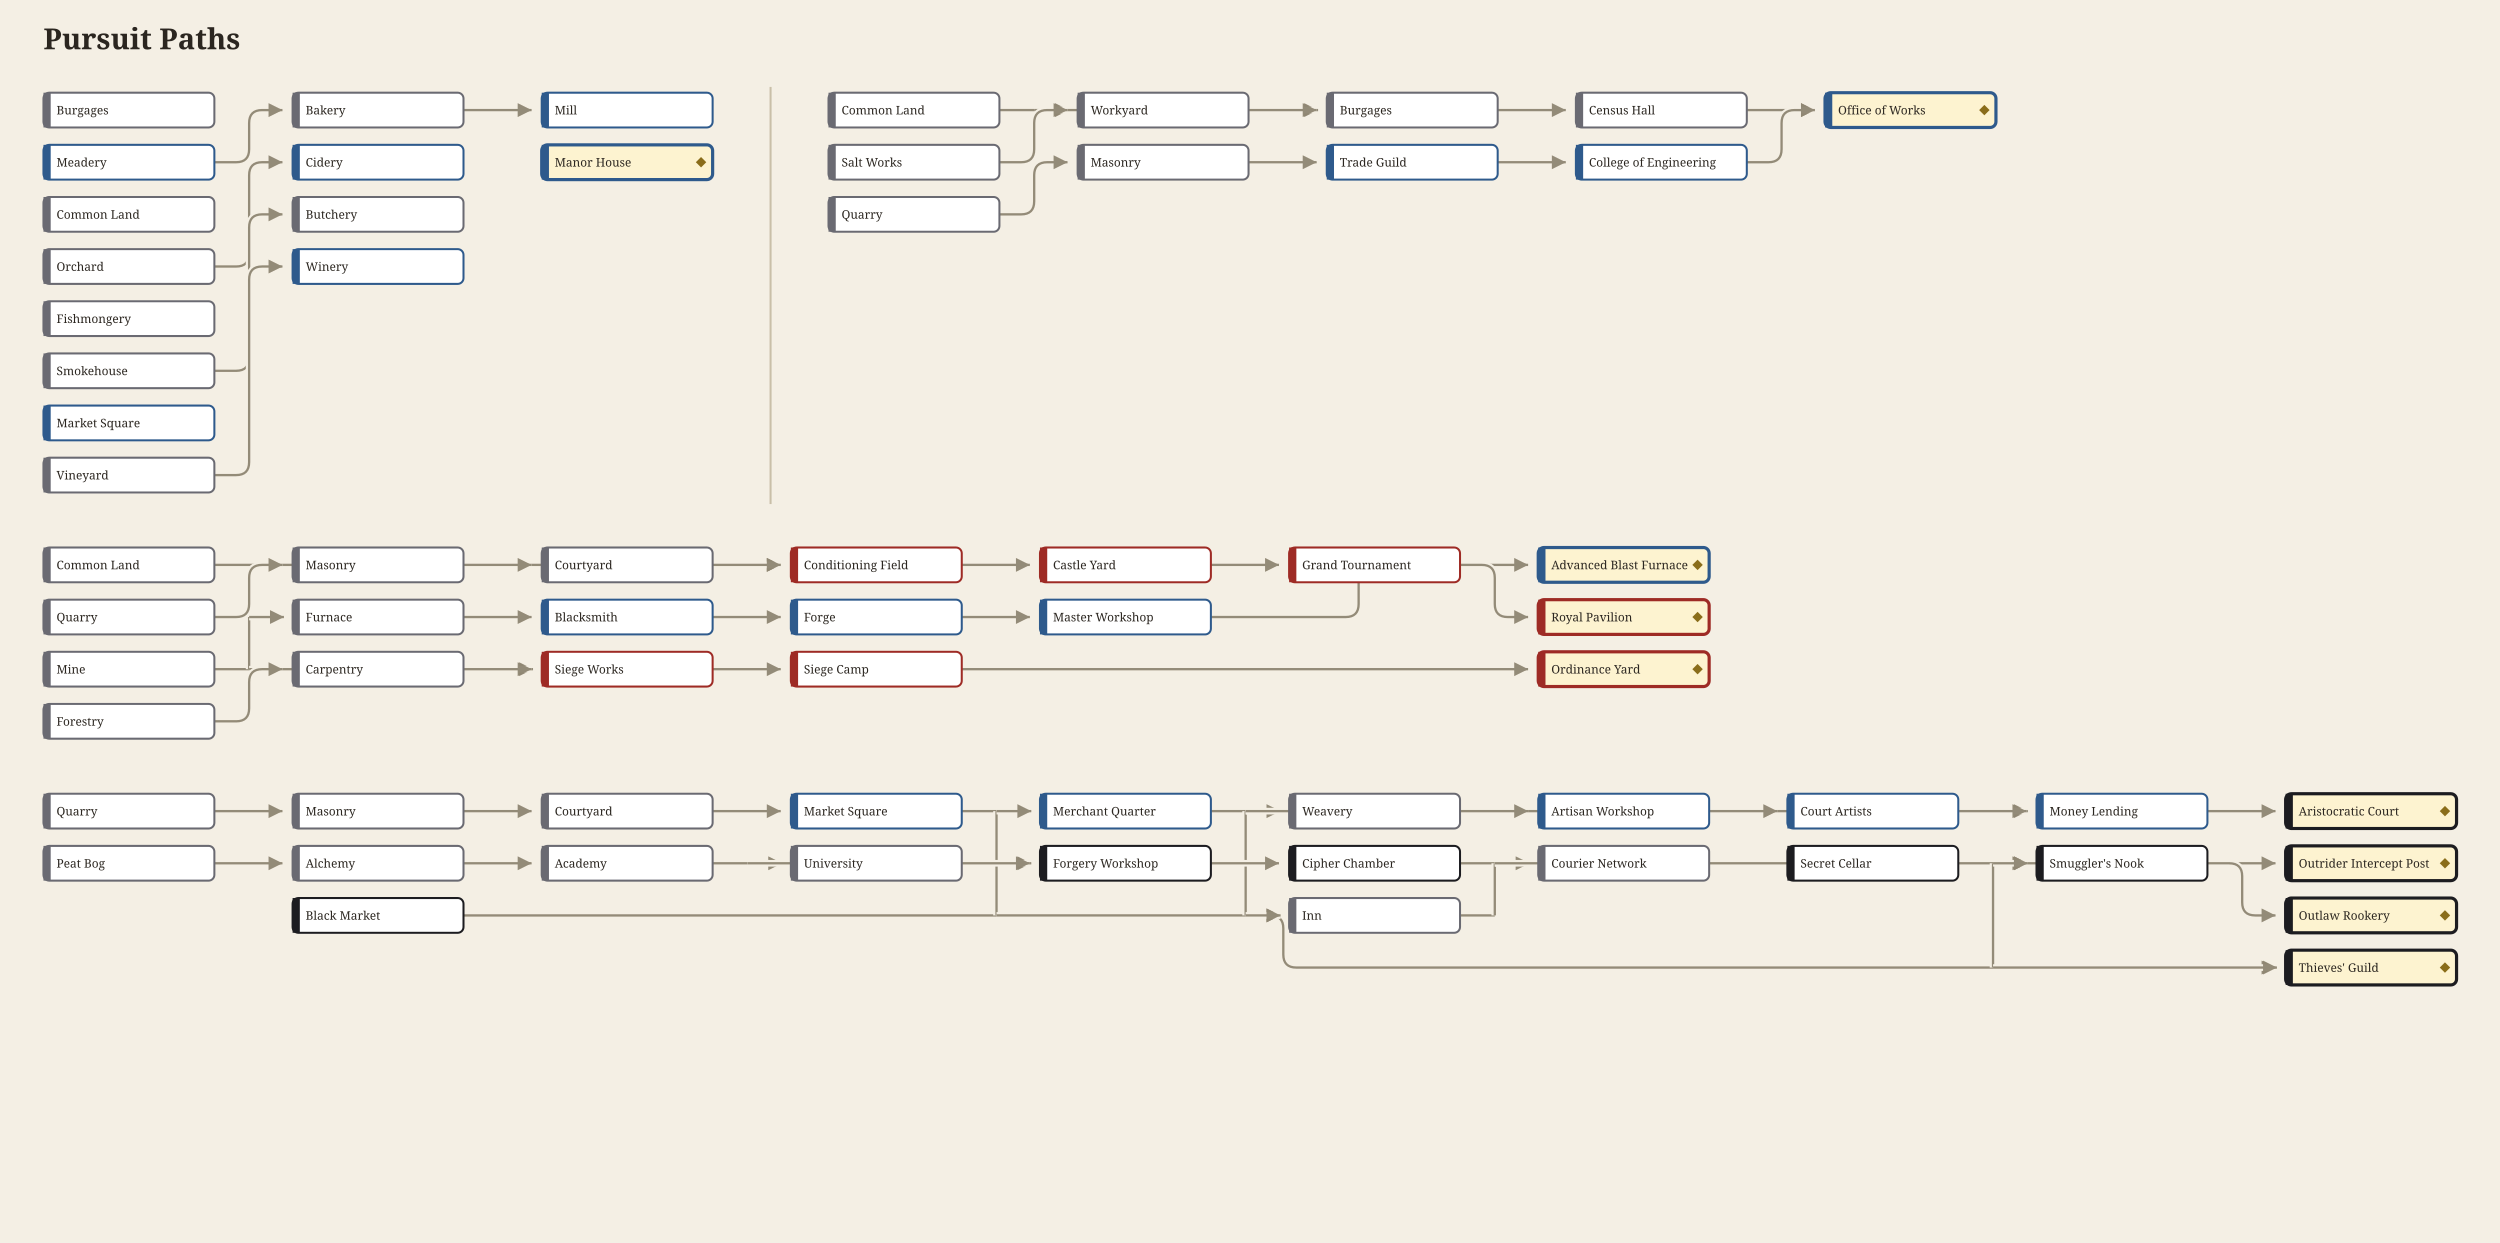
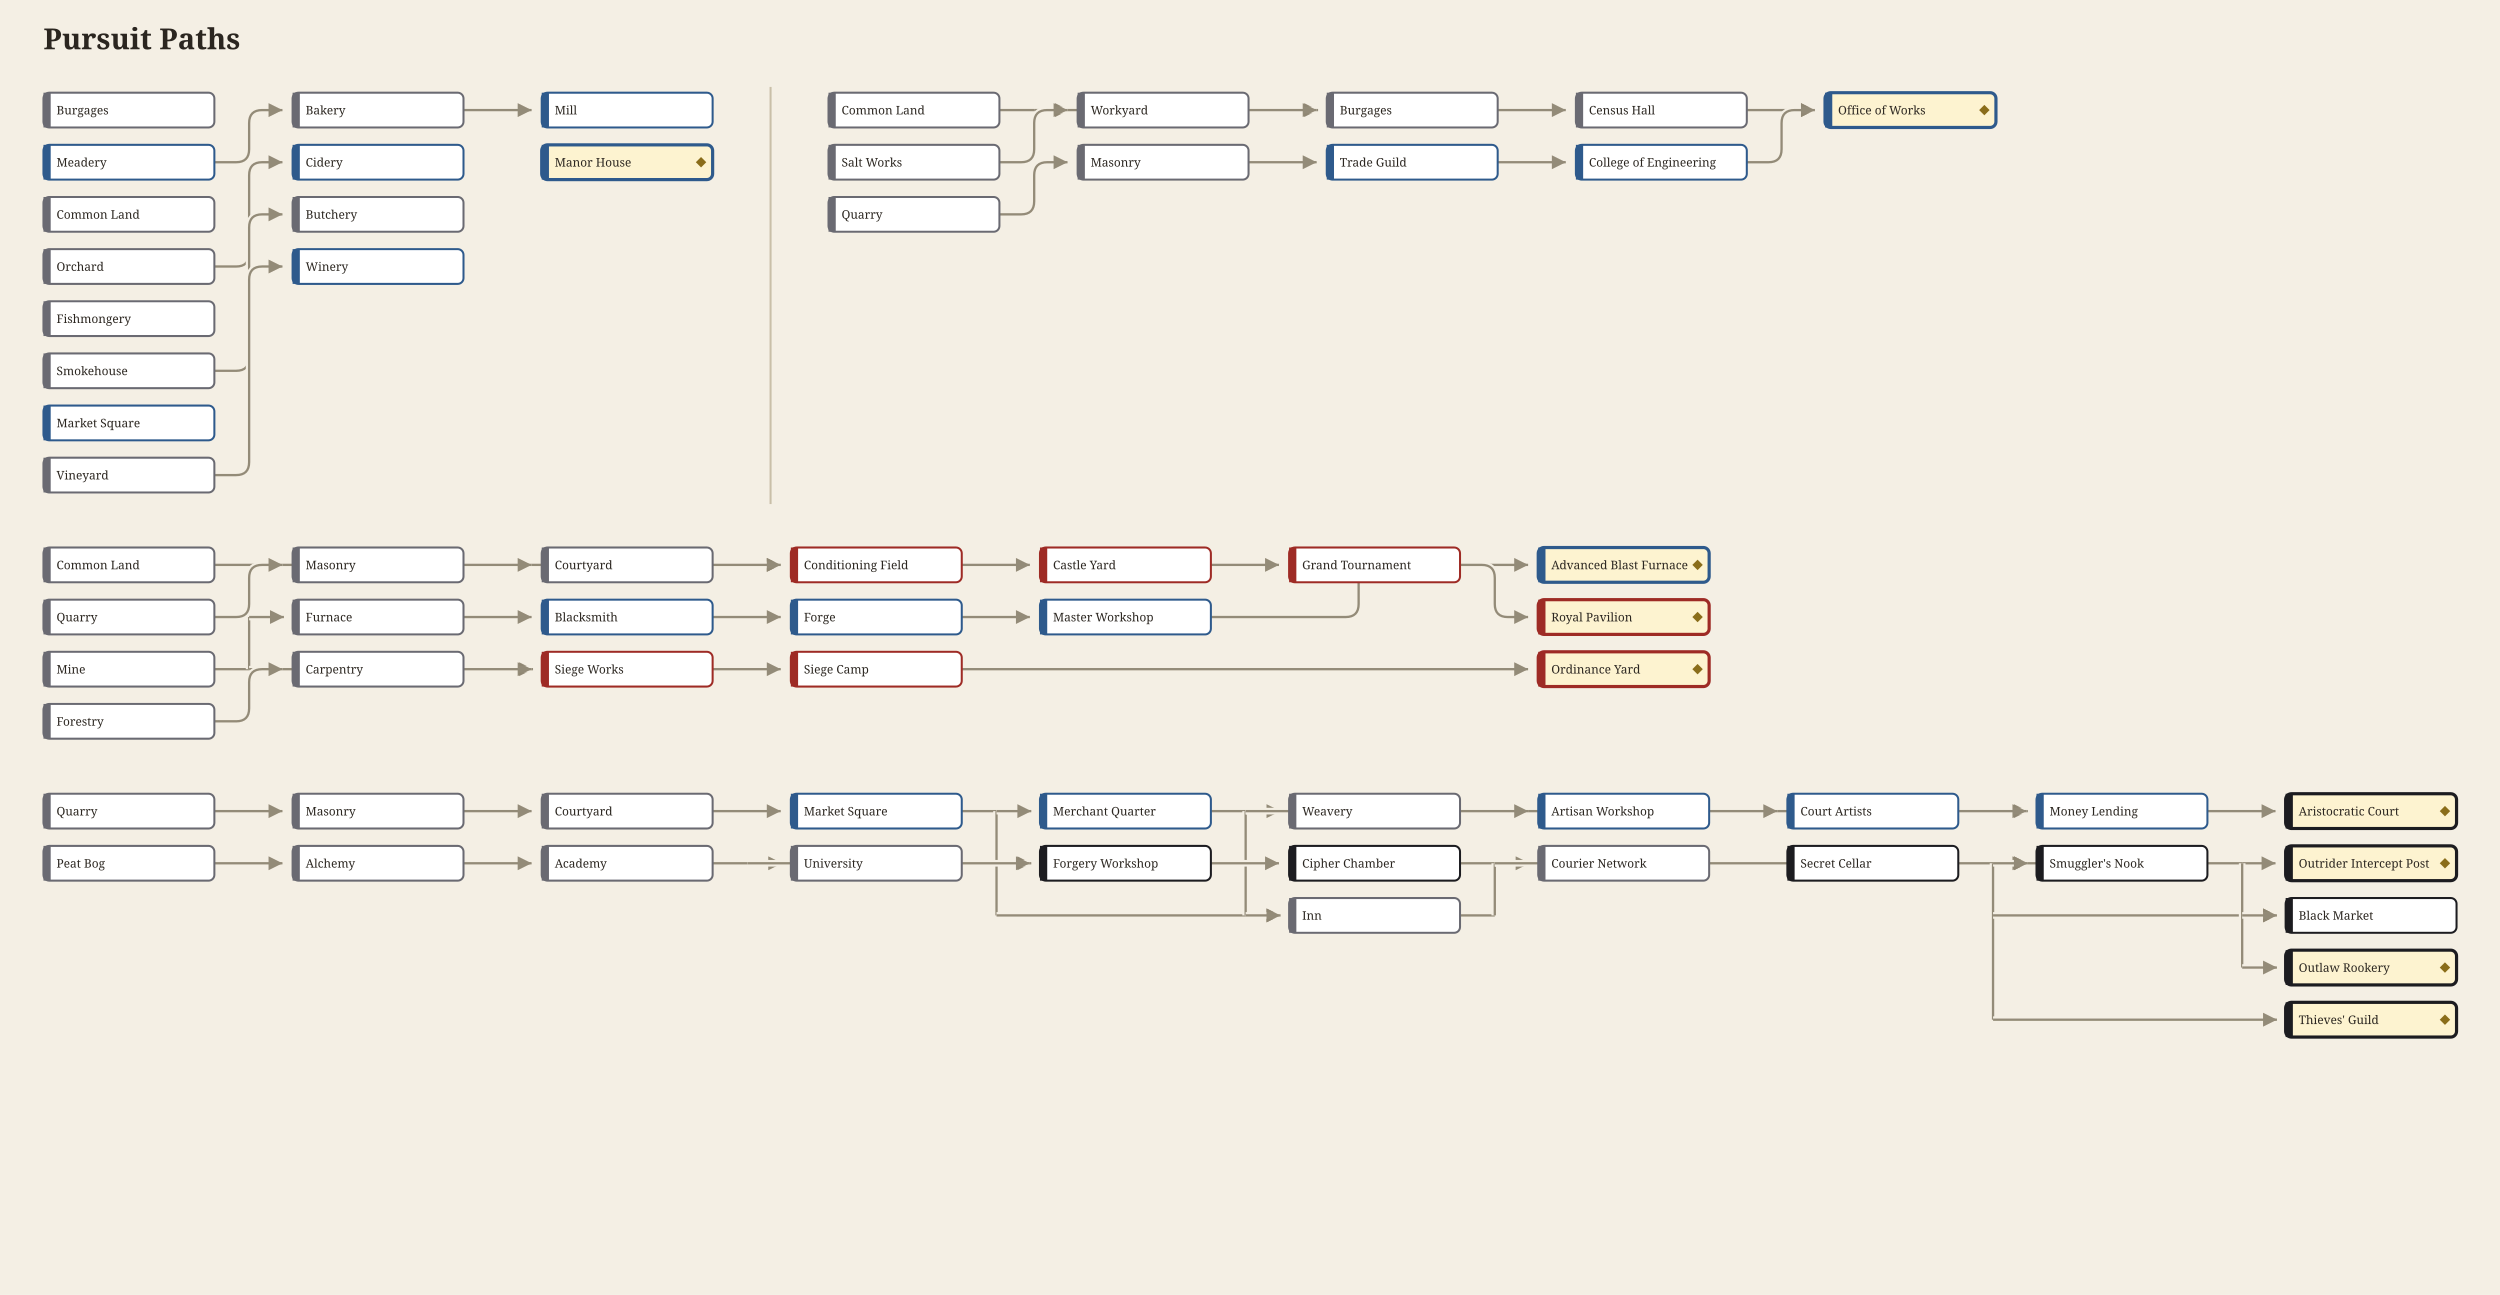
- <svg xmlns="http://www.w3.org/2000/svg" width="1726" height="858" viewBox="0 0 1726 858" font-family="Georgia, serif">
-   <rect width="1726" height="858" fill="#f4efe4" />
+ <svg xmlns="http://www.w3.org/2000/svg" width="1726" height="894" viewBox="0 0 1726 894" font-family="Georgia, serif">
+   <rect width="1726" height="894" fill="#f4efe4" />
  <defs>
    <marker id="arw-2E5A8C" markerWidth="7" markerHeight="7" refX="6" refY="3" orient="auto">
      <path d="M0,0 L6,3 L0,6 Z" fill="#2E5A8C" />
    </marker>
    <marker id="arw-9E2B25" markerWidth="7" markerHeight="7" refX="6" refY="3" orient="auto">
      <path d="M0,0 L6,3 L0,6 Z" fill="#9E2B25" />
    </marker>
    <marker id="arw-1c9c8c" markerWidth="7" markerHeight="7" refX="6" refY="3" orient="auto">
      <path d="M0,0 L6,3 L0,6 Z" fill="#1c9c8c" />
    </marker>
    <marker id="arw-C6A024" markerWidth="7" markerHeight="7" refX="6" refY="3" orient="auto">
      <path d="M0,0 L6,3 L0,6 Z" fill="#C6A024" />
    </marker>
    <marker id="arw-6A3D8F" markerWidth="7" markerHeight="7" refX="6" refY="3" orient="auto">
      <path d="M0,0 L6,3 L0,6 Z" fill="#6A3D8F" />
    </marker>
    <marker id="arw-CC6A1A" markerWidth="7" markerHeight="7" refX="6" refY="3" orient="auto">
      <path d="M0,0 L6,3 L0,6 Z" fill="#CC6A1A" />
    </marker>
    <marker id="arw-3a7d3a" markerWidth="7" markerHeight="7" refX="6" refY="3" orient="auto">
      <path d="M0,0 L6,3 L0,6 Z" fill="#3a7d3a" />
    </marker>
    <marker id="arw-b5347a" markerWidth="7" markerHeight="7" refX="6" refY="3" orient="auto">
      <path d="M0,0 L6,3 L0,6 Z" fill="#b5347a" />
    </marker>
    <marker id="arw-2b6f9e" markerWidth="7" markerHeight="7" refX="6" refY="3" orient="auto">
      <path d="M0,0 L6,3 L0,6 Z" fill="#2b6f9e" />
    </marker>
    <marker id="arw-8a6d1a" markerWidth="7" markerHeight="7" refX="6" refY="3" orient="auto">
      <path d="M0,0 L6,3 L0,6 Z" fill="#8a6d1a" />
    </marker>
    <marker id="arw-5f5647" markerWidth="7" markerHeight="7" refX="6" refY="3" orient="auto">
      <path d="M0,0 L6,3 L0,6 Z" fill="#5f5647" />
    </marker>
    <marker id="arw-7a2ea0" markerWidth="7" markerHeight="7" refX="6" refY="3" orient="auto">
      <path d="M0,0 L6,3 L0,6 Z" fill="#7a2ea0" />
    </marker>
    <marker id="arw-0f8a7e" markerWidth="7" markerHeight="7" refX="6" refY="3" orient="auto">
      <path d="M0,0 L6,3 L0,6 Z" fill="#0f8a7e" />
    </marker>
    <marker id="arw-a83232" markerWidth="7" markerHeight="7" refX="6" refY="3" orient="auto">
      <path d="M0,0 L6,3 L0,6 Z" fill="#a83232" />
    </marker>
    <marker id="arw-8f8672" markerWidth="7" markerHeight="7" refX="6" refY="3" orient="auto">
      <path d="M0,0 L6,3 L0,6 Z" fill="#8f8672" />
    </marker>
  </defs>
  <text x="30" y="34" font-size="20" font-weight="bold" fill="#2b2620">Pursuit Paths</text>
  <path d="M148,112 L163,112 Q172,112 172,103 L172,85 Q172,76 181,76 L195,76" fill="none" stroke="#f4efe4" stroke-width="4.6" opacity="1" />
  <path d="M148,112 L163,112 Q172,112 172,103 L172,85 Q172,76 181,76 L195,76" fill="none" stroke="#8f8672" stroke-width="1.6" opacity="0.95" marker-end="url(#arw-8f8672)" />
  <path d="M148,184 L163,184 Q172,184 172,175 L172,121 Q172,112 181,112 L195,112" fill="none" stroke="#f4efe4" stroke-width="4.6" opacity="1" />
  <path d="M148,184 L163,184 Q172,184 172,175 L172,121 Q172,112 181,112 L195,112" fill="none" stroke="#8f8672" stroke-width="1.6" opacity="0.95" marker-end="url(#arw-8f8672)" />
  <path d="M148,256 L163,256 Q172,256 172,247 L172,157 Q172,148 181,148 L195,148" fill="none" stroke="#f4efe4" stroke-width="4.6" opacity="1" />
  <path d="M148,256 L163,256 Q172,256 172,247 L172,157 Q172,148 181,148 L195,148" fill="none" stroke="#8f8672" stroke-width="1.6" opacity="0.95" marker-end="url(#arw-8f8672)" />
  <path d="M148,328 L163,328 Q172,328 172,319 L172,193 Q172,184 181,184 L195,184" fill="none" stroke="#f4efe4" stroke-width="4.6" opacity="1" />
  <path d="M148,328 L163,328 Q172,328 172,319 L172,193 Q172,184 181,184 L195,184" fill="none" stroke="#8f8672" stroke-width="1.6" opacity="0.95" marker-end="url(#arw-8f8672)" />
  <path d="M320,76 L367,76" fill="none" stroke="#f4efe4" stroke-width="4.6" opacity="1" />
  <path d="M320,76 L367,76" fill="none" stroke="#8f8672" stroke-width="1.6" opacity="0.95" marker-end="url(#arw-8f8672)" />
  <rect x="30" y="64" width="118" height="24" rx="4" fill="#ffffff" stroke="#6a6a72" stroke-width="1.4" />
  <rect x="30" y="64" width="5" height="24" fill="#6a6a72" />
  <text x="39" y="79" font-size="8.2" fill="#2b2620">Burgages</text>
  <rect x="30" y="100" width="118" height="24" rx="4" fill="#ffffff" stroke="#2E5A8C" stroke-width="1.4" />
  <rect x="30" y="100" width="5" height="24" fill="#2E5A8C" />
  <text x="39" y="115" font-size="8.2" fill="#2b2620">Meadery</text>
  <rect x="30" y="136" width="118" height="24" rx="4" fill="#ffffff" stroke="#6a6a72" stroke-width="1.4" />
  <rect x="30" y="136" width="5" height="24" fill="#6a6a72" />
  <text x="39" y="151" font-size="8.2" fill="#2b2620">Common Land</text>
  <rect x="30" y="172" width="118" height="24" rx="4" fill="#ffffff" stroke="#6a6a72" stroke-width="1.4" />
  <rect x="30" y="172" width="5" height="24" fill="#6a6a72" />
  <text x="39" y="187" font-size="8.2" fill="#2b2620">Orchard</text>
  <rect x="30" y="208" width="118" height="24" rx="4" fill="#ffffff" stroke="#6a6a72" stroke-width="1.4" />
  <rect x="30" y="208" width="5" height="24" fill="#6a6a72" />
  <text x="39" y="223" font-size="8.2" fill="#2b2620">Fishmongery</text>
  <rect x="30" y="244" width="118" height="24" rx="4" fill="#ffffff" stroke="#6a6a72" stroke-width="1.4" />
  <rect x="30" y="244" width="5" height="24" fill="#6a6a72" />
  <text x="39" y="259" font-size="8.2" fill="#2b2620">Smokehouse</text>
  <rect x="30" y="280" width="118" height="24" rx="4" fill="#ffffff" stroke="#2E5A8C" stroke-width="1.4" />
  <rect x="30" y="280" width="5" height="24" fill="#2E5A8C" />
  <text x="39" y="295" font-size="8.2" fill="#2b2620">Market Square</text>
  <rect x="30" y="316" width="118" height="24" rx="4" fill="#ffffff" stroke="#6a6a72" stroke-width="1.4" />
  <rect x="30" y="316" width="5" height="24" fill="#6a6a72" />
  <text x="39" y="331" font-size="8.2" fill="#2b2620">Vineyard</text>
  <rect x="202" y="64" width="118" height="24" rx="4" fill="#ffffff" stroke="#6a6a72" stroke-width="1.4" />
  <rect x="202" y="64" width="5" height="24" fill="#6a6a72" />
  <text x="211" y="79" font-size="8.2" fill="#2b2620">Bakery</text>
  <rect x="202" y="100" width="118" height="24" rx="4" fill="#ffffff" stroke="#2E5A8C" stroke-width="1.4" />
  <rect x="202" y="100" width="5" height="24" fill="#2E5A8C" />
  <text x="211" y="115" font-size="8.2" fill="#2b2620">Cidery</text>
  <rect x="202" y="136" width="118" height="24" rx="4" fill="#ffffff" stroke="#6a6a72" stroke-width="1.4" />
  <rect x="202" y="136" width="5" height="24" fill="#6a6a72" />
  <text x="211" y="151" font-size="8.2" fill="#2b2620">Butchery</text>
  <rect x="202" y="172" width="118" height="24" rx="4" fill="#ffffff" stroke="#2E5A8C" stroke-width="1.4" />
  <rect x="202" y="172" width="5" height="24" fill="#2E5A8C" />
  <text x="211" y="187" font-size="8.2" fill="#2b2620">Winery</text>
  <rect x="374" y="64" width="118" height="24" rx="4" fill="#ffffff" stroke="#2E5A8C" stroke-width="1.4" />
  <rect x="374" y="64" width="5" height="24" fill="#2E5A8C" />
  <text x="383" y="79" font-size="8.2" fill="#2b2620">Mill</text>
  <rect x="374" y="100" width="118" height="24" rx="4" fill="#fdf3d0" stroke="#2E5A8C" stroke-width="2.2" />
  <rect x="374" y="100" width="5" height="24" fill="#2E5A8C" />
  <text x="383" y="115" font-size="8.2" fill="#2b2620">Manor House</text>
  <polygon points="484.0,108.4 487.6,112.0 484.0,115.6 480.4,112.0" fill="#8a6d1a" />
  <line x1="532" y1="60" x2="532" y2="348" stroke="#c9bfa8" stroke-width="1.4" />
  <path d="M690,76 L714,76" fill="none" stroke="#f4efe4" stroke-width="4.6" opacity="1" />
  <path d="M690,76 L714,76" fill="none" stroke="#8f8672" stroke-width="1.6" opacity="0.95" />
  <path d="M714,76 L738,76" fill="none" stroke="#f4efe4" stroke-width="4.6" opacity="1" />
  <path d="M714,76 L738,76" fill="none" stroke="#8f8672" stroke-width="1.6" opacity="0.95" marker-end="url(#arw-8f8672)" />
  <path d="M714,76 L910,76" fill="none" stroke="#f4efe4" stroke-width="4.6" opacity="1" />
  <path d="M714,76 L910,76" fill="none" stroke="#8f8672" stroke-width="1.6" opacity="0.95" marker-end="url(#arw-8f8672)" />
  <path d="M690,112 L705,112 Q714,112 714,103 L714,85 Q714,76 723,76 L737,76" fill="none" stroke="#f4efe4" stroke-width="4.6" opacity="1" />
  <path d="M690,112 L705,112 Q714,112 714,103 L714,85 Q714,76 723,76 L737,76" fill="none" stroke="#8f8672" stroke-width="1.6" opacity="0.95" marker-end="url(#arw-8f8672)" />
  <path d="M690,148 L705,148 Q714,148 714,139 L714,121 Q714,112 723,112 L737,112" fill="none" stroke="#f4efe4" stroke-width="4.6" opacity="1" />
  <path d="M690,148 L705,148 Q714,148 714,139 L714,121 Q714,112 723,112 L737,112" fill="none" stroke="#8f8672" stroke-width="1.6" opacity="0.95" marker-end="url(#arw-8f8672)" />
  <path d="M862,76 L909,76" fill="none" stroke="#f4efe4" stroke-width="4.6" opacity="1" />
  <path d="M862,76 L909,76" fill="none" stroke="#8f8672" stroke-width="1.6" opacity="0.95" marker-end="url(#arw-8f8672)" />
  <path d="M862,112 L909,112" fill="none" stroke="#f4efe4" stroke-width="4.6" opacity="1" />
  <path d="M862,112 L909,112" fill="none" stroke="#8f8672" stroke-width="1.6" opacity="0.95" marker-end="url(#arw-8f8672)" />
  <path d="M1034,76 L1081,76" fill="none" stroke="#f4efe4" stroke-width="4.6" opacity="1" />
  <path d="M1034,76 L1081,76" fill="none" stroke="#8f8672" stroke-width="1.6" opacity="0.95" marker-end="url(#arw-8f8672)" />
  <path d="M1034,112 L1081,112" fill="none" stroke="#f4efe4" stroke-width="4.6" opacity="1" />
  <path d="M1034,112 L1081,112" fill="none" stroke="#8f8672" stroke-width="1.6" opacity="0.95" marker-end="url(#arw-8f8672)" />
  <path d="M1206,76 L1253,76" fill="none" stroke="#f4efe4" stroke-width="4.6" opacity="1" />
  <path d="M1206,76 L1253,76" fill="none" stroke="#8f8672" stroke-width="1.6" opacity="0.95" marker-end="url(#arw-8f8672)" />
  <path d="M1206,112 L1221,112 Q1230,112 1230,103 L1230,85 Q1230,76 1239,76 L1253,76" fill="none" stroke="#f4efe4" stroke-width="4.6" opacity="1" />
  <path d="M1206,112 L1221,112 Q1230,112 1230,103 L1230,85 Q1230,76 1239,76 L1253,76" fill="none" stroke="#8f8672" stroke-width="1.6" opacity="0.95" marker-end="url(#arw-8f8672)" />
  <rect x="572" y="64" width="118" height="24" rx="4" fill="#ffffff" stroke="#6a6a72" stroke-width="1.4" />
  <rect x="572" y="64" width="5" height="24" fill="#6a6a72" />
  <text x="581" y="79" font-size="8.2" fill="#2b2620">Common Land</text>
  <rect x="572" y="100" width="118" height="24" rx="4" fill="#ffffff" stroke="#6a6a72" stroke-width="1.4" />
  <rect x="572" y="100" width="5" height="24" fill="#6a6a72" />
  <text x="581" y="115" font-size="8.2" fill="#2b2620">Salt Works</text>
  <rect x="572" y="136" width="118" height="24" rx="4" fill="#ffffff" stroke="#6a6a72" stroke-width="1.4" />
  <rect x="572" y="136" width="5" height="24" fill="#6a6a72" />
  <text x="581" y="151" font-size="8.2" fill="#2b2620">Quarry</text>
  <rect x="744" y="64" width="118" height="24" rx="4" fill="#ffffff" stroke="#6a6a72" stroke-width="1.4" />
  <rect x="744" y="64" width="5" height="24" fill="#6a6a72" />
  <text x="753" y="79" font-size="8.2" fill="#2b2620">Workyard</text>
  <rect x="744" y="100" width="118" height="24" rx="4" fill="#ffffff" stroke="#6a6a72" stroke-width="1.4" />
  <rect x="744" y="100" width="5" height="24" fill="#6a6a72" />
  <text x="753" y="115" font-size="8.2" fill="#2b2620">Masonry</text>
  <rect x="916" y="64" width="118" height="24" rx="4" fill="#ffffff" stroke="#6a6a72" stroke-width="1.4" />
  <rect x="916" y="64" width="5" height="24" fill="#6a6a72" />
  <text x="925" y="79" font-size="8.2" fill="#2b2620">Burgages</text>
  <rect x="916" y="100" width="118" height="24" rx="4" fill="#ffffff" stroke="#2E5A8C" stroke-width="1.4" />
  <rect x="916" y="100" width="5" height="24" fill="#2E5A8C" />
  <text x="925" y="115" font-size="8.2" fill="#2b2620">Trade Guild</text>
  <rect x="1088" y="64" width="118" height="24" rx="4" fill="#ffffff" stroke="#6a6a72" stroke-width="1.4" />
  <rect x="1088" y="64" width="5" height="24" fill="#6a6a72" />
  <text x="1097" y="79" font-size="8.2" fill="#2b2620">Census Hall</text>
  <rect x="1088" y="100" width="118" height="24" rx="4" fill="#ffffff" stroke="#2E5A8C" stroke-width="1.4" />
  <rect x="1088" y="100" width="5" height="24" fill="#2E5A8C" />
  <text x="1097" y="115" font-size="8.2" fill="#2b2620">College of Engineering</text>
  <rect x="1260" y="64" width="118" height="24" rx="4" fill="#fdf3d0" stroke="#2E5A8C" stroke-width="2.2" />
  <rect x="1260" y="64" width="5" height="24" fill="#2E5A8C" />
  <text x="1269" y="79" font-size="8.2" fill="#2b2620">Office of Works</text>
  <polygon points="1370.0,72.4 1373.6,76.0 1370.0,79.6 1366.4,76.0" fill="#8a6d1a" />
  <path d="M148,390 L539,390" fill="none" stroke="#f4efe4" stroke-width="4.6" opacity="1" />
  <path d="M148,390 L539,390" fill="none" stroke="#8f8672" stroke-width="1.6" opacity="0.95" marker-end="url(#arw-8f8672)" />
  <path d="M148,426 L163,426 Q172,426 172,417 L172,399 Q172,390 181,390 L195,390" fill="none" stroke="#f4efe4" stroke-width="4.6" opacity="1" />
  <path d="M148,426 L163,426 Q172,426 172,417 L172,399 Q172,390 181,390 L195,390" fill="none" stroke="#8f8672" stroke-width="1.6" opacity="0.95" marker-end="url(#arw-8f8672)" />
  <path d="M148,462 L172,462" fill="none" stroke="#f4efe4" stroke-width="4.6" opacity="1" />
  <path d="M148,462 L172,462" fill="none" stroke="#8f8672" stroke-width="1.6" opacity="0.95" />
  <path d="M172,426 L172,462" fill="none" stroke="#f4efe4" stroke-width="4.6" opacity="1" />
  <path d="M172,426 L172,462" fill="none" stroke="#8f8672" stroke-width="1.6" opacity="0.95" />
  <path d="M172,426 L196,426" fill="none" stroke="#f4efe4" stroke-width="4.6" opacity="1" />
  <path d="M172,426 L196,426" fill="none" stroke="#8f8672" stroke-width="1.6" opacity="0.95" marker-end="url(#arw-8f8672)" />
  <path d="M172,462 L368,462" fill="none" stroke="#f4efe4" stroke-width="4.6" opacity="1" />
  <path d="M172,462 L368,462" fill="none" stroke="#8f8672" stroke-width="1.6" opacity="0.95" marker-end="url(#arw-8f8672)" />
  <path d="M148,498 L163,498 Q172,498 172,489 L172,471 Q172,462 181,462 L195,462" fill="none" stroke="#f4efe4" stroke-width="4.6" opacity="1" />
  <path d="M148,498 L163,498 Q172,498 172,489 L172,471 Q172,462 181,462 L195,462" fill="none" stroke="#8f8672" stroke-width="1.6" opacity="0.95" marker-end="url(#arw-8f8672)" />
  <path d="M320,390 L367,390" fill="none" stroke="#f4efe4" stroke-width="4.6" opacity="1" />
  <path d="M320,390 L367,390" fill="none" stroke="#8f8672" stroke-width="1.6" opacity="0.95" marker-end="url(#arw-8f8672)" />
  <path d="M320,426 L367,426" fill="none" stroke="#f4efe4" stroke-width="4.6" opacity="1" />
  <path d="M320,426 L367,426" fill="none" stroke="#8f8672" stroke-width="1.6" opacity="0.95" marker-end="url(#arw-8f8672)" />
  <path d="M320,462 L367,462" fill="none" stroke="#f4efe4" stroke-width="4.6" opacity="1" />
  <path d="M320,462 L367,462" fill="none" stroke="#8f8672" stroke-width="1.6" opacity="0.95" marker-end="url(#arw-8f8672)" />
  <path d="M492,390 L539,390" fill="none" stroke="#f4efe4" stroke-width="4.6" opacity="1" />
  <path d="M492,390 L539,390" fill="none" stroke="#8f8672" stroke-width="1.6" opacity="0.95" marker-end="url(#arw-8f8672)" />
  <path d="M492,426 L539,426" fill="none" stroke="#f4efe4" stroke-width="4.6" opacity="1" />
  <path d="M492,426 L539,426" fill="none" stroke="#8f8672" stroke-width="1.6" opacity="0.95" marker-end="url(#arw-8f8672)" />
  <path d="M492,462 L539,462" fill="none" stroke="#f4efe4" stroke-width="4.6" opacity="1" />
  <path d="M492,462 L539,462" fill="none" stroke="#8f8672" stroke-width="1.6" opacity="0.95" marker-end="url(#arw-8f8672)" />
  <path d="M664,390 L711,390" fill="none" stroke="#f4efe4" stroke-width="4.6" opacity="1" />
  <path d="M664,390 L711,390" fill="none" stroke="#8f8672" stroke-width="1.6" opacity="0.95" marker-end="url(#arw-8f8672)" />
  <path d="M664,426 L711,426" fill="none" stroke="#f4efe4" stroke-width="4.6" opacity="1" />
  <path d="M664,426 L711,426" fill="none" stroke="#8f8672" stroke-width="1.6" opacity="0.95" marker-end="url(#arw-8f8672)" />
  <path d="M664,462 L1055,462" fill="none" stroke="#f4efe4" stroke-width="4.6" opacity="1" />
  <path d="M664,462 L1055,462" fill="none" stroke="#8f8672" stroke-width="1.6" opacity="0.95" marker-end="url(#arw-8f8672)" />
  <path d="M836,390 L883,390" fill="none" stroke="#f4efe4" stroke-width="4.6" opacity="1" />
  <path d="M836,390 L883,390" fill="none" stroke="#8f8672" stroke-width="1.6" opacity="0.95" marker-end="url(#arw-8f8672)" />
  <path d="M836,426 L929,426 Q938,426 938,417 L938,399 Q938,390 947,390 L1055,390" fill="none" stroke="#f4efe4" stroke-width="4.6" opacity="1" />
  <path d="M836,426 L929,426 Q938,426 938,417 L938,399 Q938,390 947,390 L1055,390" fill="none" stroke="#8f8672" stroke-width="1.6" opacity="0.95" marker-end="url(#arw-8f8672)" />
  <path d="M1008,390 L1023,390 Q1032,390 1032,399 L1032,417 Q1032,426 1041,426 L1055,426" fill="none" stroke="#f4efe4" stroke-width="4.6" opacity="1" />
  <path d="M1008,390 L1023,390 Q1032,390 1032,399 L1032,417 Q1032,426 1041,426 L1055,426" fill="none" stroke="#8f8672" stroke-width="1.6" opacity="0.95" marker-end="url(#arw-8f8672)" />
  <rect x="30" y="378" width="118" height="24" rx="4" fill="#ffffff" stroke="#6a6a72" stroke-width="1.4" />
  <rect x="30" y="378" width="5" height="24" fill="#6a6a72" />
  <text x="39" y="393" font-size="8.2" fill="#2b2620">Common Land</text>
  <rect x="30" y="414" width="118" height="24" rx="4" fill="#ffffff" stroke="#6a6a72" stroke-width="1.4" />
  <rect x="30" y="414" width="5" height="24" fill="#6a6a72" />
  <text x="39" y="429" font-size="8.2" fill="#2b2620">Quarry</text>
  <rect x="30" y="450" width="118" height="24" rx="4" fill="#ffffff" stroke="#6a6a72" stroke-width="1.4" />
  <rect x="30" y="450" width="5" height="24" fill="#6a6a72" />
  <text x="39" y="465" font-size="8.2" fill="#2b2620">Mine</text>
  <rect x="30" y="486" width="118" height="24" rx="4" fill="#ffffff" stroke="#6a6a72" stroke-width="1.4" />
  <rect x="30" y="486" width="5" height="24" fill="#6a6a72" />
  <text x="39" y="501" font-size="8.2" fill="#2b2620">Forestry</text>
  <rect x="202" y="378" width="118" height="24" rx="4" fill="#ffffff" stroke="#6a6a72" stroke-width="1.4" />
  <rect x="202" y="378" width="5" height="24" fill="#6a6a72" />
  <text x="211" y="393" font-size="8.2" fill="#2b2620">Masonry</text>
  <rect x="202" y="414" width="118" height="24" rx="4" fill="#ffffff" stroke="#6a6a72" stroke-width="1.4" />
  <rect x="202" y="414" width="5" height="24" fill="#6a6a72" />
  <text x="211" y="429" font-size="8.2" fill="#2b2620">Furnace</text>
  <rect x="202" y="450" width="118" height="24" rx="4" fill="#ffffff" stroke="#6a6a72" stroke-width="1.4" />
  <rect x="202" y="450" width="5" height="24" fill="#6a6a72" />
  <text x="211" y="465" font-size="8.2" fill="#2b2620">Carpentry</text>
  <rect x="374" y="378" width="118" height="24" rx="4" fill="#ffffff" stroke="#6a6a72" stroke-width="1.4" />
  <rect x="374" y="378" width="5" height="24" fill="#6a6a72" />
  <text x="383" y="393" font-size="8.2" fill="#2b2620">Courtyard</text>
  <rect x="374" y="414" width="118" height="24" rx="4" fill="#ffffff" stroke="#2E5A8C" stroke-width="1.4" />
  <rect x="374" y="414" width="5" height="24" fill="#2E5A8C" />
  <text x="383" y="429" font-size="8.2" fill="#2b2620">Blacksmith</text>
  <rect x="374" y="450" width="118" height="24" rx="4" fill="#ffffff" stroke="#9E2B25" stroke-width="1.4" />
  <rect x="374" y="450" width="5" height="24" fill="#9E2B25" />
  <text x="383" y="465" font-size="8.2" fill="#2b2620">Siege Works</text>
  <rect x="546" y="378" width="118" height="24" rx="4" fill="#ffffff" stroke="#9E2B25" stroke-width="1.4" />
  <rect x="546" y="378" width="5" height="24" fill="#9E2B25" />
  <text x="555" y="393" font-size="8.2" fill="#2b2620">Conditioning Field</text>
  <rect x="546" y="414" width="118" height="24" rx="4" fill="#ffffff" stroke="#2E5A8C" stroke-width="1.4" />
  <rect x="546" y="414" width="5" height="24" fill="#2E5A8C" />
  <text x="555" y="429" font-size="8.2" fill="#2b2620">Forge</text>
  <rect x="546" y="450" width="118" height="24" rx="4" fill="#ffffff" stroke="#9E2B25" stroke-width="1.4" />
  <rect x="546" y="450" width="5" height="24" fill="#9E2B25" />
  <text x="555" y="465" font-size="8.2" fill="#2b2620">Siege Camp</text>
  <rect x="718" y="378" width="118" height="24" rx="4" fill="#ffffff" stroke="#9E2B25" stroke-width="1.4" />
  <rect x="718" y="378" width="5" height="24" fill="#9E2B25" />
  <text x="727" y="393" font-size="8.2" fill="#2b2620">Castle Yard</text>
  <rect x="718" y="414" width="118" height="24" rx="4" fill="#ffffff" stroke="#2E5A8C" stroke-width="1.4" />
  <rect x="718" y="414" width="5" height="24" fill="#2E5A8C" />
  <text x="727" y="429" font-size="8.2" fill="#2b2620">Master Workshop</text>
  <rect x="890" y="378" width="118" height="24" rx="4" fill="#ffffff" stroke="#9E2B25" stroke-width="1.4" />
  <rect x="890" y="378" width="5" height="24" fill="#9E2B25" />
  <text x="899" y="393" font-size="8.2" fill="#2b2620">Grand Tournament</text>
  <rect x="1062" y="378" width="118" height="24" rx="4" fill="#fdf3d0" stroke="#2E5A8C" stroke-width="2.2" />
  <rect x="1062" y="378" width="5" height="24" fill="#2E5A8C" />
  <text x="1071" y="393" font-size="8.2" fill="#2b2620">Advanced Blast Furnace</text>
  <polygon points="1172.0,386.4 1175.6,390.0 1172.0,393.6 1168.4,390.0" fill="#8a6d1a" />
  <rect x="1062" y="414" width="118" height="24" rx="4" fill="#fdf3d0" stroke="#9E2B25" stroke-width="2.2" />
  <rect x="1062" y="414" width="5" height="24" fill="#9E2B25" />
  <text x="1071" y="429" font-size="8.2" fill="#2b2620">Royal Pavilion</text>
  <polygon points="1172.0,422.4 1175.6,426.0 1172.0,429.6 1168.4,426.0" fill="#8a6d1a" />
  <rect x="1062" y="450" width="118" height="24" rx="4" fill="#fdf3d0" stroke="#9E2B25" stroke-width="2.2" />
  <rect x="1062" y="450" width="5" height="24" fill="#9E2B25" />
  <text x="1071" y="465" font-size="8.2" fill="#2b2620">Ordinance Yard</text>
  <polygon points="1172.0,458.4 1175.6,462.0 1172.0,465.6 1168.4,462.0" fill="#8a6d1a" />
  <path d="M148,560 L195,560" fill="none" stroke="#f4efe4" stroke-width="4.6" opacity="1" />
  <path d="M148,560 L195,560" fill="none" stroke="#8f8672" stroke-width="1.6" opacity="0.95" marker-end="url(#arw-8f8672)" />
  <path d="M148,596 L195,596" fill="none" stroke="#f4efe4" stroke-width="4.6" opacity="1" />
  <path d="M148,596 L195,596" fill="none" stroke="#8f8672" stroke-width="1.6" opacity="0.95" marker-end="url(#arw-8f8672)" />
  <path d="M320,560 L367,560" fill="none" stroke="#f4efe4" stroke-width="4.6" opacity="1" />
  <path d="M320,560 L367,560" fill="none" stroke="#8f8672" stroke-width="1.6" opacity="0.95" marker-end="url(#arw-8f8672)" />
  <path d="M320,596 L367,596" fill="none" stroke="#f4efe4" stroke-width="4.6" opacity="1" />
  <path d="M320,596 L367,596" fill="none" stroke="#8f8672" stroke-width="1.6" opacity="0.95" marker-end="url(#arw-8f8672)" />
-   <path d="M320,632 L877,632 Q886,632 886,641 L886,659 Q886,668 895,668 L1571,668" fill="none" stroke="#f4efe4" stroke-width="4.6" opacity="1" />
-   <path d="M320,632 L877,632 Q886,632 886,641 L886,659 Q886,668 895,668 L1571,668" fill="none" stroke="#8f8672" stroke-width="1.6" opacity="0.95" marker-end="url(#arw-8f8672)" />
  <path d="M492,560 L539,560" fill="none" stroke="#f4efe4" stroke-width="4.6" opacity="1" />
  <path d="M492,560 L539,560" fill="none" stroke="#8f8672" stroke-width="1.6" opacity="0.95" marker-end="url(#arw-8f8672)" />
  <path d="M492,596 L516,596" fill="none" stroke="#f4efe4" stroke-width="4.6" opacity="1" />
  <path d="M492,596 L516,596" fill="none" stroke="#8f8672" stroke-width="1.6" opacity="0.95" />
  <path d="M516,596 L540,596" fill="none" stroke="#f4efe4" stroke-width="4.6" opacity="1" />
  <path d="M516,596 L540,596" fill="none" stroke="#8f8672" stroke-width="1.6" opacity="0.95" marker-end="url(#arw-8f8672)" />
  <path d="M516,596 L712,596" fill="none" stroke="#f4efe4" stroke-width="4.6" opacity="1" />
  <path d="M516,596 L712,596" fill="none" stroke="#8f8672" stroke-width="1.6" opacity="0.95" marker-end="url(#arw-8f8672)" />
  <path d="M664,560 L688,560" fill="none" stroke="#f4efe4" stroke-width="4.6" opacity="1" />
  <path d="M664,560 L688,560" fill="none" stroke="#8f8672" stroke-width="1.6" opacity="0.95" />
  <path d="M688,560 L688,632" fill="none" stroke="#f4efe4" stroke-width="4.6" opacity="1" />
  <path d="M688,560 L688,632" fill="none" stroke="#8f8672" stroke-width="1.6" opacity="0.95" />
  <path d="M688,632 L884,632" fill="none" stroke="#f4efe4" stroke-width="4.6" opacity="1" />
  <path d="M688,632 L884,632" fill="none" stroke="#8f8672" stroke-width="1.6" opacity="0.95" marker-end="url(#arw-8f8672)" />
  <path d="M688,560 L712,560" fill="none" stroke="#f4efe4" stroke-width="4.6" opacity="1" />
  <path d="M688,560 L712,560" fill="none" stroke="#8f8672" stroke-width="1.6" opacity="0.95" marker-end="url(#arw-8f8672)" />
  <path d="M664,596 L711,596" fill="none" stroke="#f4efe4" stroke-width="4.6" opacity="1" />
  <path d="M664,596 L711,596" fill="none" stroke="#8f8672" stroke-width="1.6" opacity="0.95" marker-end="url(#arw-8f8672)" />
  <path d="M836,560 L860,560" fill="none" stroke="#f4efe4" stroke-width="4.6" opacity="1" />
  <path d="M836,560 L860,560" fill="none" stroke="#8f8672" stroke-width="1.6" opacity="0.95" />
  <path d="M860,560 L860,632" fill="none" stroke="#f4efe4" stroke-width="4.6" opacity="1" />
  <path d="M860,560 L860,632" fill="none" stroke="#8f8672" stroke-width="1.6" opacity="0.95" />
  <path d="M860,560 L884,560" fill="none" stroke="#f4efe4" stroke-width="4.6" opacity="1" />
  <path d="M860,560 L884,560" fill="none" stroke="#8f8672" stroke-width="1.6" opacity="0.95" marker-end="url(#arw-8f8672)" />
  <path d="M860,632 L884,632" fill="none" stroke="#f4efe4" stroke-width="4.6" opacity="1" />
  <path d="M860,632 L884,632" fill="none" stroke="#8f8672" stroke-width="1.6" opacity="0.95" marker-end="url(#arw-8f8672)" />
  <path d="M860,560 L1400,560" fill="none" stroke="#f4efe4" stroke-width="4.6" opacity="1" />
  <path d="M860,560 L1400,560" fill="none" stroke="#8f8672" stroke-width="1.6" opacity="0.95" marker-end="url(#arw-8f8672)" />
  <path d="M836,596 L883,596" fill="none" stroke="#f4efe4" stroke-width="4.6" opacity="1" />
  <path d="M836,596 L883,596" fill="none" stroke="#8f8672" stroke-width="1.6" opacity="0.95" marker-end="url(#arw-8f8672)" />
  <path d="M1008,560 L1055,560" fill="none" stroke="#f4efe4" stroke-width="4.6" opacity="1" />
  <path d="M1008,560 L1055,560" fill="none" stroke="#8f8672" stroke-width="1.6" opacity="0.95" marker-end="url(#arw-8f8672)" />
  <path d="M1008,596 L1571,596" fill="none" stroke="#f4efe4" stroke-width="4.6" opacity="1" />
  <path d="M1008,596 L1571,596" fill="none" stroke="#8f8672" stroke-width="1.6" opacity="0.95" marker-end="url(#arw-8f8672)" />
  <path d="M1008,632 L1032,632" fill="none" stroke="#f4efe4" stroke-width="4.6" opacity="1" />
  <path d="M1008,632 L1032,632" fill="none" stroke="#8f8672" stroke-width="1.6" opacity="0.95" />
  <path d="M1032,596 L1032,632" fill="none" stroke="#f4efe4" stroke-width="4.6" opacity="1" />
  <path d="M1032,596 L1032,632" fill="none" stroke="#8f8672" stroke-width="1.6" opacity="0.95" />
  <path d="M1032,596 L1056,596" fill="none" stroke="#f4efe4" stroke-width="4.6" opacity="1" />
  <path d="M1032,596 L1056,596" fill="none" stroke="#8f8672" stroke-width="1.6" opacity="0.95" marker-end="url(#arw-8f8672)" />
  <path d="M1032,596 L1400,596" fill="none" stroke="#f4efe4" stroke-width="4.6" opacity="1" />
  <path d="M1032,596 L1400,596" fill="none" stroke="#8f8672" stroke-width="1.6" opacity="0.95" marker-end="url(#arw-8f8672)" />
  <path d="M1180,560 L1227,560" fill="none" stroke="#f4efe4" stroke-width="4.6" opacity="1" />
  <path d="M1180,560 L1227,560" fill="none" stroke="#8f8672" stroke-width="1.6" opacity="0.95" marker-end="url(#arw-8f8672)" />
  <path d="M1180,596 L1399,596" fill="none" stroke="#f4efe4" stroke-width="4.6" opacity="1" />
  <path d="M1180,596 L1399,596" fill="none" stroke="#8f8672" stroke-width="1.6" opacity="0.95" marker-end="url(#arw-8f8672)" />
  <path d="M1352,560 L1399,560" fill="none" stroke="#f4efe4" stroke-width="4.6" opacity="1" />
  <path d="M1352,560 L1399,560" fill="none" stroke="#8f8672" stroke-width="1.6" opacity="0.95" marker-end="url(#arw-8f8672)" />
  <path d="M1352,596 L1376,596" fill="none" stroke="#f4efe4" stroke-width="4.6" opacity="1" />
  <path d="M1352,596 L1376,596" fill="none" stroke="#8f8672" stroke-width="1.6" opacity="0.95" />
-   <path d="M1376,596 L1376,668" fill="none" stroke="#f4efe4" stroke-width="4.6" opacity="1" />
-   <path d="M1376,596 L1376,668" fill="none" stroke="#8f8672" stroke-width="1.6" opacity="0.95" />
+   <path d="M1376,596 L1376,704" fill="none" stroke="#f4efe4" stroke-width="4.6" opacity="1" />
+   <path d="M1376,596 L1376,704" fill="none" stroke="#8f8672" stroke-width="1.6" opacity="0.95" />
  <path d="M1376,596 L1400,596" fill="none" stroke="#f4efe4" stroke-width="4.6" opacity="1" />
  <path d="M1376,596 L1400,596" fill="none" stroke="#8f8672" stroke-width="1.6" opacity="0.95" marker-end="url(#arw-8f8672)" />
-   <path d="M1376,668 L1572,668" fill="none" stroke="#f4efe4" stroke-width="4.6" opacity="1" />
-   <path d="M1376,668 L1572,668" fill="none" stroke="#8f8672" stroke-width="1.6" opacity="0.95" marker-end="url(#arw-8f8672)" />
+   <path d="M1376,632 L1572,632" fill="none" stroke="#f4efe4" stroke-width="4.6" opacity="1" />
+   <path d="M1376,632 L1572,632" fill="none" stroke="#8f8672" stroke-width="1.6" opacity="0.95" marker-end="url(#arw-8f8672)" />
+   <path d="M1376,704 L1572,704" fill="none" stroke="#f4efe4" stroke-width="4.6" opacity="1" />
+   <path d="M1376,704 L1572,704" fill="none" stroke="#8f8672" stroke-width="1.6" opacity="0.95" marker-end="url(#arw-8f8672)" />
  <path d="M1524,560 L1571,560" fill="none" stroke="#f4efe4" stroke-width="4.6" opacity="1" />
  <path d="M1524,560 L1571,560" fill="none" stroke="#8f8672" stroke-width="1.6" opacity="0.95" marker-end="url(#arw-8f8672)" />
-   <path d="M1524,596 L1539,596 Q1548,596 1548,605 L1548,623 Q1548,632 1557,632 L1571,632" fill="none" stroke="#f4efe4" stroke-width="4.6" opacity="1" />
-   <path d="M1524,596 L1539,596 Q1548,596 1548,605 L1548,623 Q1548,632 1557,632 L1571,632" fill="none" stroke="#8f8672" stroke-width="1.6" opacity="0.95" marker-end="url(#arw-8f8672)" />
+   <path d="M1524,596 L1548,596" fill="none" stroke="#f4efe4" stroke-width="4.6" opacity="1" />
+   <path d="M1524,596 L1548,596" fill="none" stroke="#8f8672" stroke-width="1.6" opacity="0.95" />
+   <path d="M1548,596 L1548,668" fill="none" stroke="#f4efe4" stroke-width="4.6" opacity="1" />
+   <path d="M1548,596 L1548,668" fill="none" stroke="#8f8672" stroke-width="1.6" opacity="0.95" />
+   <path d="M1548,632 L1572,632" fill="none" stroke="#f4efe4" stroke-width="4.6" opacity="1" />
+   <path d="M1548,632 L1572,632" fill="none" stroke="#8f8672" stroke-width="1.6" opacity="0.95" marker-end="url(#arw-8f8672)" />
+   <path d="M1548,668 L1572,668" fill="none" stroke="#f4efe4" stroke-width="4.6" opacity="1" />
+   <path d="M1548,668 L1572,668" fill="none" stroke="#8f8672" stroke-width="1.6" opacity="0.95" marker-end="url(#arw-8f8672)" />
  <rect x="30" y="548" width="118" height="24" rx="4" fill="#ffffff" stroke="#6a6a72" stroke-width="1.4" />
  <rect x="30" y="548" width="5" height="24" fill="#6a6a72" />
  <text x="39" y="563" font-size="8.2" fill="#2b2620">Quarry</text>
  <rect x="30" y="584" width="118" height="24" rx="4" fill="#ffffff" stroke="#6a6a72" stroke-width="1.4" />
  <rect x="30" y="584" width="5" height="24" fill="#6a6a72" />
  <text x="39" y="599" font-size="8.2" fill="#2b2620">Peat Bog</text>
  <rect x="202" y="548" width="118" height="24" rx="4" fill="#ffffff" stroke="#6a6a72" stroke-width="1.4" />
  <rect x="202" y="548" width="5" height="24" fill="#6a6a72" />
  <text x="211" y="563" font-size="8.2" fill="#2b2620">Masonry</text>
  <rect x="202" y="584" width="118" height="24" rx="4" fill="#ffffff" stroke="#6a6a72" stroke-width="1.4" />
  <rect x="202" y="584" width="5" height="24" fill="#6a6a72" />
  <text x="211" y="599" font-size="8.2" fill="#2b2620">Alchemy</text>
-   <rect x="202" y="620" width="118" height="24" rx="4" fill="#ffffff" stroke="#1c1c20" stroke-width="1.4" />
-   <rect x="202" y="620" width="5" height="24" fill="#1c1c20" />
-   <text x="211" y="635" font-size="8.2" fill="#2b2620">Black Market</text>
  <rect x="374" y="548" width="118" height="24" rx="4" fill="#ffffff" stroke="#6a6a72" stroke-width="1.4" />
  <rect x="374" y="548" width="5" height="24" fill="#6a6a72" />
  <text x="383" y="563" font-size="8.2" fill="#2b2620">Courtyard</text>
  <rect x="374" y="584" width="118" height="24" rx="4" fill="#ffffff" stroke="#6a6a72" stroke-width="1.4" />
  <rect x="374" y="584" width="5" height="24" fill="#6a6a72" />
  <text x="383" y="599" font-size="8.2" fill="#2b2620">Academy</text>
  <rect x="546" y="548" width="118" height="24" rx="4" fill="#ffffff" stroke="#2E5A8C" stroke-width="1.4" />
  <rect x="546" y="548" width="5" height="24" fill="#2E5A8C" />
  <text x="555" y="563" font-size="8.2" fill="#2b2620">Market Square</text>
  <rect x="546" y="584" width="118" height="24" rx="4" fill="#ffffff" stroke="#6a6a72" stroke-width="1.4" />
  <rect x="546" y="584" width="5" height="24" fill="#6a6a72" />
  <text x="555" y="599" font-size="8.2" fill="#2b2620">University</text>
  <rect x="718" y="548" width="118" height="24" rx="4" fill="#ffffff" stroke="#2E5A8C" stroke-width="1.4" />
  <rect x="718" y="548" width="5" height="24" fill="#2E5A8C" />
  <text x="727" y="563" font-size="8.2" fill="#2b2620">Merchant Quarter</text>
  <rect x="718" y="584" width="118" height="24" rx="4" fill="#ffffff" stroke="#1c1c20" stroke-width="1.4" />
  <rect x="718" y="584" width="5" height="24" fill="#1c1c20" />
  <text x="727" y="599" font-size="8.2" fill="#2b2620">Forgery Workshop</text>
  <rect x="890" y="548" width="118" height="24" rx="4" fill="#ffffff" stroke="#6a6a72" stroke-width="1.4" />
  <rect x="890" y="548" width="5" height="24" fill="#6a6a72" />
  <text x="899" y="563" font-size="8.2" fill="#2b2620">Weavery</text>
  <rect x="890" y="584" width="118" height="24" rx="4" fill="#ffffff" stroke="#1c1c20" stroke-width="1.4" />
  <rect x="890" y="584" width="5" height="24" fill="#1c1c20" />
  <text x="899" y="599" font-size="8.2" fill="#2b2620">Cipher Chamber</text>
  <rect x="890" y="620" width="118" height="24" rx="4" fill="#ffffff" stroke="#6a6a72" stroke-width="1.4" />
  <rect x="890" y="620" width="5" height="24" fill="#6a6a72" />
  <text x="899" y="635" font-size="8.2" fill="#2b2620">Inn</text>
  <rect x="1062" y="548" width="118" height="24" rx="4" fill="#ffffff" stroke="#2E5A8C" stroke-width="1.4" />
  <rect x="1062" y="548" width="5" height="24" fill="#2E5A8C" />
  <text x="1071" y="563" font-size="8.2" fill="#2b2620">Artisan Workshop</text>
  <rect x="1062" y="584" width="118" height="24" rx="4" fill="#ffffff" stroke="#6a6a72" stroke-width="1.4" />
  <rect x="1062" y="584" width="5" height="24" fill="#6a6a72" />
  <text x="1071" y="599" font-size="8.2" fill="#2b2620">Courier Network</text>
  <rect x="1234" y="548" width="118" height="24" rx="4" fill="#ffffff" stroke="#2E5A8C" stroke-width="1.4" />
  <rect x="1234" y="548" width="5" height="24" fill="#2E5A8C" />
  <text x="1243" y="563" font-size="8.2" fill="#2b2620">Court Artists</text>
  <rect x="1234" y="584" width="118" height="24" rx="4" fill="#ffffff" stroke="#1c1c20" stroke-width="1.4" />
  <rect x="1234" y="584" width="5" height="24" fill="#1c1c20" />
  <text x="1243" y="599" font-size="8.2" fill="#2b2620">Secret Cellar</text>
  <rect x="1406" y="548" width="118" height="24" rx="4" fill="#ffffff" stroke="#2E5A8C" stroke-width="1.4" />
  <rect x="1406" y="548" width="5" height="24" fill="#2E5A8C" />
  <text x="1415" y="563" font-size="8.2" fill="#2b2620">Money Lending</text>
  <rect x="1406" y="584" width="118" height="24" rx="4" fill="#ffffff" stroke="#1c1c20" stroke-width="1.4" />
  <rect x="1406" y="584" width="5" height="24" fill="#1c1c20" />
  <text x="1415" y="599" font-size="8.2" fill="#2b2620">Smuggler's Nook</text>
  <rect x="1578" y="548" width="118" height="24" rx="4" fill="#fdf3d0" stroke="#1c1c20" stroke-width="2.2" />
  <rect x="1578" y="548" width="5" height="24" fill="#1c1c20" />
  <text x="1587" y="563" font-size="8.2" fill="#2b2620">Aristocratic Court</text>
  <polygon points="1688.0,556.4 1691.6,560.0 1688.0,563.6 1684.4,560.0" fill="#8a6d1a" />
  <rect x="1578" y="584" width="118" height="24" rx="4" fill="#fdf3d0" stroke="#1c1c20" stroke-width="2.2" />
  <rect x="1578" y="584" width="5" height="24" fill="#1c1c20" />
  <text x="1587" y="599" font-size="8.2" fill="#2b2620">Outrider Intercept Post</text>
  <polygon points="1688.0,592.4 1691.6,596.0 1688.0,599.6 1684.4,596.0" fill="#8a6d1a" />
-   <rect x="1578" y="620" width="118" height="24" rx="4" fill="#fdf3d0" stroke="#1c1c20" stroke-width="2.2" />
+   <rect x="1578" y="620" width="118" height="24" rx="4" fill="#ffffff" stroke="#1c1c20" stroke-width="1.4" />
  <rect x="1578" y="620" width="5" height="24" fill="#1c1c20" />
-   <text x="1587" y="635" font-size="8.2" fill="#2b2620">Outlaw Rookery</text>
-   <polygon points="1688.0,628.4 1691.6,632.0 1688.0,635.6 1684.4,632.0" fill="#8a6d1a" />
+   <text x="1587" y="635" font-size="8.2" fill="#2b2620">Black Market</text>
  <rect x="1578" y="656" width="118" height="24" rx="4" fill="#fdf3d0" stroke="#1c1c20" stroke-width="2.2" />
  <rect x="1578" y="656" width="5" height="24" fill="#1c1c20" />
-   <text x="1587" y="671" font-size="8.2" fill="#2b2620">Thieves' Guild</text>
+   <text x="1587" y="671" font-size="8.2" fill="#2b2620">Outlaw Rookery</text>
  <polygon points="1688.0,664.4 1691.6,668.0 1688.0,671.6 1684.4,668.0" fill="#8a6d1a" />
+   <rect x="1578" y="692" width="118" height="24" rx="4" fill="#fdf3d0" stroke="#1c1c20" stroke-width="2.2" />
+   <rect x="1578" y="692" width="5" height="24" fill="#1c1c20" />
+   <text x="1587" y="707" font-size="8.2" fill="#2b2620">Thieves' Guild</text>
+   <polygon points="1688.0,700.4 1691.6,704.0 1688.0,707.6 1684.4,704.0" fill="#8a6d1a" />
</svg>
